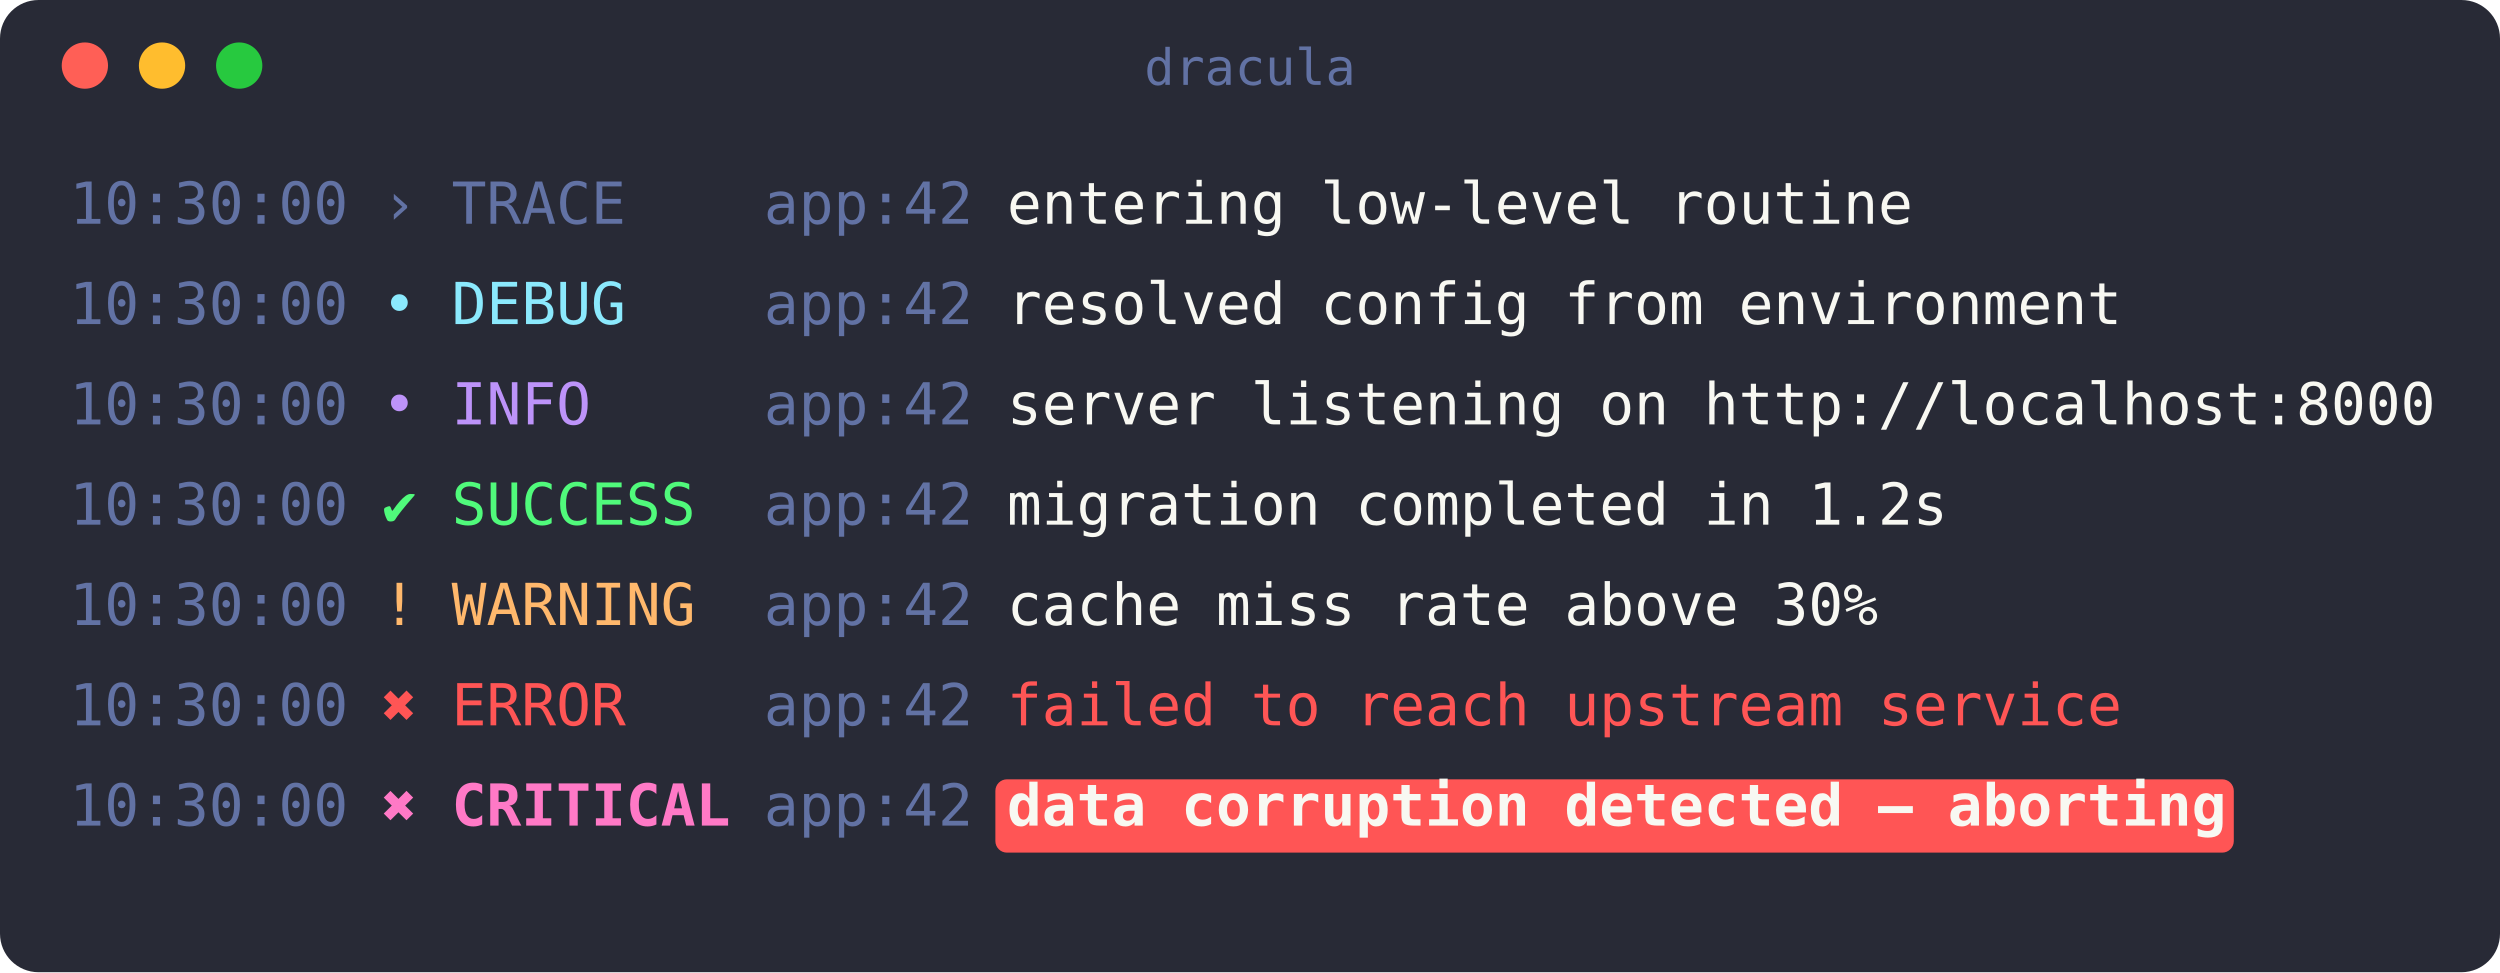
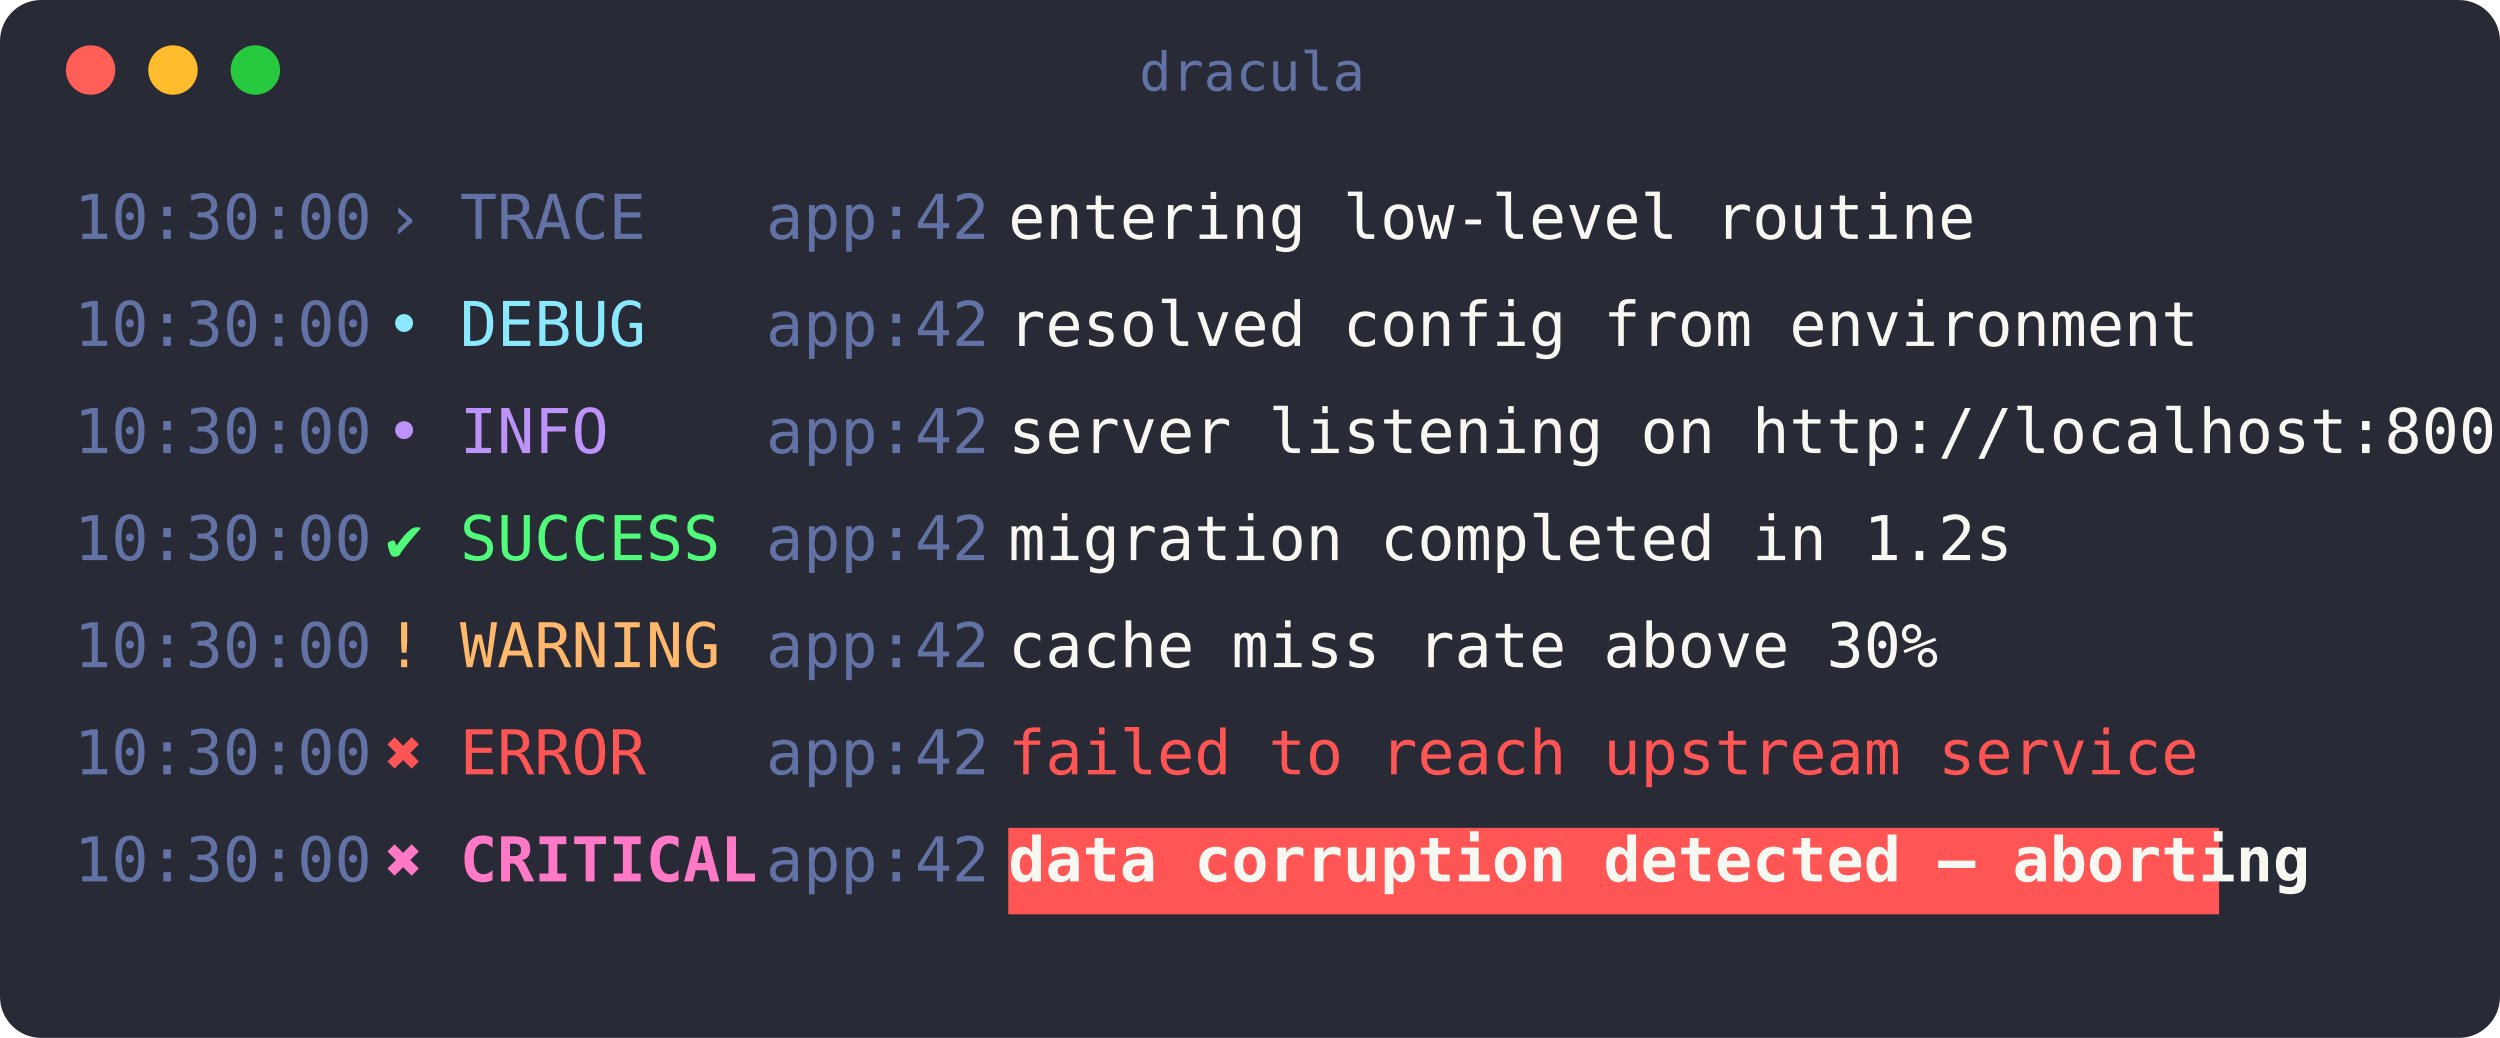
- <svg xmlns="http://www.w3.org/2000/svg" width="648" height="252" viewBox="0 0 648 252" font-family="ui-monospace, SFMono-Regular, Menlo, Consolas, monospace" font-size="15">
-   <rect width="648" height="252" rx="10" fill="#282a36" />
+ <svg xmlns="http://www.w3.org/2000/svg" width="607" height="252" viewBox="0 0 607 252" font-family="ui-monospace, SFMono-Regular, Menlo, Consolas, monospace" font-size="15">
+   <rect width="607" height="252" rx="10" fill="#282a36" />
  <circle cx="22" cy="17" r="6" fill="#ff5f56" />
  <circle cx="42" cy="17" r="6" fill="#ffbd2e" />
  <circle cx="62" cy="17" r="6" fill="#27c93f" />
-   <text x="324" y="22" fill="#6272a4" font-size="13" text-anchor="middle">dracula</text>
-   <text x="18.0" y="58" fill="#6272a4" font-weight="400" textLength="72.0" lengthAdjust="spacingAndGlyphs" xml:space="preserve">10:30:00</text>
-   <text x="99.0" y="58" fill="#6272a4" font-weight="400" textLength="90.0" lengthAdjust="spacingAndGlyphs" xml:space="preserve">› TRACE   </text>
-   <text x="198.0" y="58" fill="#6272a4" font-weight="400" textLength="54.0" lengthAdjust="spacingAndGlyphs" xml:space="preserve">app:42</text>
-   <text x="261.0" y="58" fill="#f8f8f2" font-weight="400" textLength="234.0" lengthAdjust="spacingAndGlyphs" xml:space="preserve">entering low-level routine</text>
-   <text x="18.0" y="84" fill="#6272a4" font-weight="400" textLength="72.0" lengthAdjust="spacingAndGlyphs" xml:space="preserve">10:30:00</text>
-   <text x="99.0" y="84" fill="#8be9fd" font-weight="400" textLength="90.0" lengthAdjust="spacingAndGlyphs" xml:space="preserve">• DEBUG   </text>
-   <text x="198.0" y="84" fill="#6272a4" font-weight="400" textLength="54.0" lengthAdjust="spacingAndGlyphs" xml:space="preserve">app:42</text>
-   <text x="261.0" y="84" fill="#f8f8f2" font-weight="400" textLength="288.0" lengthAdjust="spacingAndGlyphs" xml:space="preserve">resolved config from environment</text>
-   <text x="18.0" y="110" fill="#6272a4" font-weight="400" textLength="72.0" lengthAdjust="spacingAndGlyphs" xml:space="preserve">10:30:00</text>
-   <text x="99.0" y="110" fill="#bd93f9" font-weight="400" textLength="90.0" lengthAdjust="spacingAndGlyphs" xml:space="preserve">• INFO    </text>
-   <text x="198.0" y="110" fill="#6272a4" font-weight="400" textLength="54.0" lengthAdjust="spacingAndGlyphs" xml:space="preserve">app:42</text>
-   <text x="261.0" y="110" fill="#f8f8f2" font-weight="400" textLength="369.0" lengthAdjust="spacingAndGlyphs" xml:space="preserve">server listening on http://localhost:8000</text>
-   <text x="18.0" y="136" fill="#6272a4" font-weight="400" textLength="72.0" lengthAdjust="spacingAndGlyphs" xml:space="preserve">10:30:00</text>
-   <text x="99.0" y="136" fill="#50fa7b" font-weight="400" textLength="90.0" lengthAdjust="spacingAndGlyphs" xml:space="preserve">✔ SUCCESS </text>
-   <text x="198.0" y="136" fill="#6272a4" font-weight="400" textLength="54.0" lengthAdjust="spacingAndGlyphs" xml:space="preserve">app:42</text>
-   <text x="261.0" y="136" fill="#f8f8f2" font-weight="400" textLength="243.0" lengthAdjust="spacingAndGlyphs" xml:space="preserve">migration completed in 1.2s</text>
-   <text x="18.0" y="162" fill="#6272a4" font-weight="400" textLength="72.0" lengthAdjust="spacingAndGlyphs" xml:space="preserve">10:30:00</text>
-   <text x="99.0" y="162" fill="#ffb86c" font-weight="400" textLength="90.0" lengthAdjust="spacingAndGlyphs" xml:space="preserve">! WARNING </text>
-   <text x="198.0" y="162" fill="#6272a4" font-weight="400" textLength="54.0" lengthAdjust="spacingAndGlyphs" xml:space="preserve">app:42</text>
-   <text x="261.0" y="162" fill="#f8f8f2" font-weight="400" textLength="225.0" lengthAdjust="spacingAndGlyphs" xml:space="preserve">cache miss rate above 30%</text>
-   <text x="18.0" y="188" fill="#6272a4" font-weight="400" textLength="72.0" lengthAdjust="spacingAndGlyphs" xml:space="preserve">10:30:00</text>
-   <text x="99.0" y="188" fill="#ff5555" font-weight="400" textLength="90.0" lengthAdjust="spacingAndGlyphs" xml:space="preserve">✖ ERROR   </text>
-   <text x="198.0" y="188" fill="#6272a4" font-weight="400" textLength="54.0" lengthAdjust="spacingAndGlyphs" xml:space="preserve">app:42</text>
-   <text x="261.0" y="188" fill="#ff5555" font-weight="400" textLength="288.0" lengthAdjust="spacingAndGlyphs" xml:space="preserve">failed to reach upstream service</text>
-   <rect x="258.0" y="202.0" width="321.0" height="19" rx="3" fill="#ff5555" />
-   <text x="18.0" y="214" fill="#6272a4" font-weight="400" textLength="72.0" lengthAdjust="spacingAndGlyphs" xml:space="preserve">10:30:00</text>
-   <text x="99.0" y="214" fill="#ff79c6" font-weight="700" textLength="90.0" lengthAdjust="spacingAndGlyphs" xml:space="preserve">✖ CRITICAL</text>
-   <text x="198.0" y="214" fill="#6272a4" font-weight="400" textLength="54.0" lengthAdjust="spacingAndGlyphs" xml:space="preserve">app:42</text>
-   <text x="261.0" y="214" fill="#f8f8f2" font-weight="700" textLength="315.0" lengthAdjust="spacingAndGlyphs" xml:space="preserve">data corruption detected — aborting</text>
+   <text x="304" y="22" fill="#6272a4" font-size="13" text-anchor="middle">dracula</text>
+   <text x="18.0" y="58" fill="#6272a4" font-weight="400" textLength="67.2" lengthAdjust="spacing" xml:space="preserve">10:30:00</text>
+   <text x="93.6" y="58" fill="#6272a4" font-weight="400" textLength="84.0" lengthAdjust="spacing" xml:space="preserve">› TRACE   </text>
+   <text x="186.0" y="58" fill="#6272a4" font-weight="400" textLength="50.4" lengthAdjust="spacing" xml:space="preserve">app:42</text>
+   <text x="244.8" y="58" fill="#f8f8f2" font-weight="400" textLength="218.4" lengthAdjust="spacing" xml:space="preserve">entering low-level routine</text>
+   <text x="18.0" y="84" fill="#6272a4" font-weight="400" textLength="67.2" lengthAdjust="spacing" xml:space="preserve">10:30:00</text>
+   <text x="93.6" y="84" fill="#8be9fd" font-weight="400" textLength="84.0" lengthAdjust="spacing" xml:space="preserve">• DEBUG   </text>
+   <text x="186.0" y="84" fill="#6272a4" font-weight="400" textLength="50.4" lengthAdjust="spacing" xml:space="preserve">app:42</text>
+   <text x="244.8" y="84" fill="#f8f8f2" font-weight="400" textLength="268.8" lengthAdjust="spacing" xml:space="preserve">resolved config from environment</text>
+   <text x="18.0" y="110" fill="#6272a4" font-weight="400" textLength="67.2" lengthAdjust="spacing" xml:space="preserve">10:30:00</text>
+   <text x="93.6" y="110" fill="#bd93f9" font-weight="400" textLength="84.0" lengthAdjust="spacing" xml:space="preserve">• INFO    </text>
+   <text x="186.0" y="110" fill="#6272a4" font-weight="400" textLength="50.4" lengthAdjust="spacing" xml:space="preserve">app:42</text>
+   <text x="244.8" y="110" fill="#f8f8f2" font-weight="400" textLength="344.4" lengthAdjust="spacing" xml:space="preserve">server listening on http://localhost:8000</text>
+   <text x="18.0" y="136" fill="#6272a4" font-weight="400" textLength="67.2" lengthAdjust="spacing" xml:space="preserve">10:30:00</text>
+   <text x="93.6" y="136" fill="#50fa7b" font-weight="400" textLength="84.0" lengthAdjust="spacing" xml:space="preserve">✔ SUCCESS </text>
+   <text x="186.0" y="136" fill="#6272a4" font-weight="400" textLength="50.4" lengthAdjust="spacing" xml:space="preserve">app:42</text>
+   <text x="244.8" y="136" fill="#f8f8f2" font-weight="400" textLength="226.8" lengthAdjust="spacing" xml:space="preserve">migration completed in 1.2s</text>
+   <text x="18.0" y="162" fill="#6272a4" font-weight="400" textLength="67.2" lengthAdjust="spacing" xml:space="preserve">10:30:00</text>
+   <text x="93.6" y="162" fill="#ffb86c" font-weight="400" textLength="84.0" lengthAdjust="spacing" xml:space="preserve">! WARNING </text>
+   <text x="186.0" y="162" fill="#6272a4" font-weight="400" textLength="50.4" lengthAdjust="spacing" xml:space="preserve">app:42</text>
+   <text x="244.8" y="162" fill="#f8f8f2" font-weight="400" textLength="210.0" lengthAdjust="spacing" xml:space="preserve">cache miss rate above 30%</text>
+   <text x="18.0" y="188" fill="#6272a4" font-weight="400" textLength="67.2" lengthAdjust="spacing" xml:space="preserve">10:30:00</text>
+   <text x="93.6" y="188" fill="#ff5555" font-weight="400" textLength="84.0" lengthAdjust="spacing" xml:space="preserve">✖ ERROR   </text>
+   <text x="186.0" y="188" fill="#6272a4" font-weight="400" textLength="50.4" lengthAdjust="spacing" xml:space="preserve">app:42</text>
+   <text x="244.8" y="188" fill="#ff5555" font-weight="400" textLength="268.8" lengthAdjust="spacing" xml:space="preserve">failed to reach upstream service</text>
+   <rect x="244.8" y="201.0" width="294.0" height="21" fill="#ff5555" />
+   <text x="18.0" y="214" fill="#6272a4" font-weight="400" textLength="67.2" lengthAdjust="spacing" xml:space="preserve">10:30:00</text>
+   <text x="93.6" y="214" fill="#ff79c6" font-weight="700" textLength="84.0" lengthAdjust="spacing" xml:space="preserve">✖ CRITICAL</text>
+   <text x="186.0" y="214" fill="#6272a4" font-weight="400" textLength="50.4" lengthAdjust="spacing" xml:space="preserve">app:42</text>
+   <text x="244.8" y="214" fill="#f8f8f2" font-weight="700" textLength="294.0" lengthAdjust="spacing" xml:space="preserve">data corruption detected — aborting</text>
</svg>
